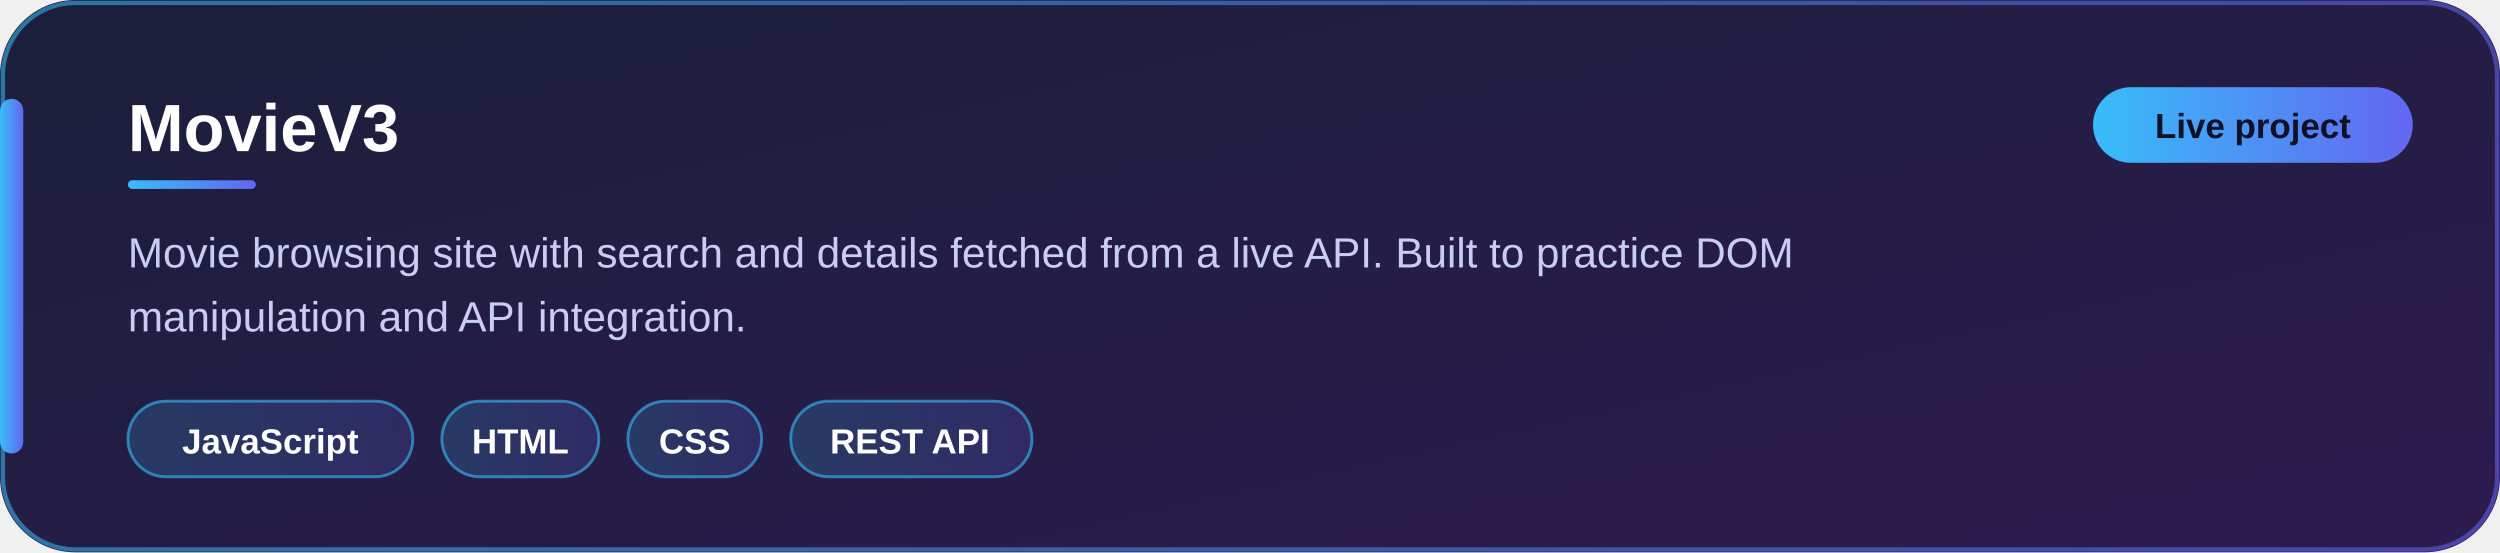
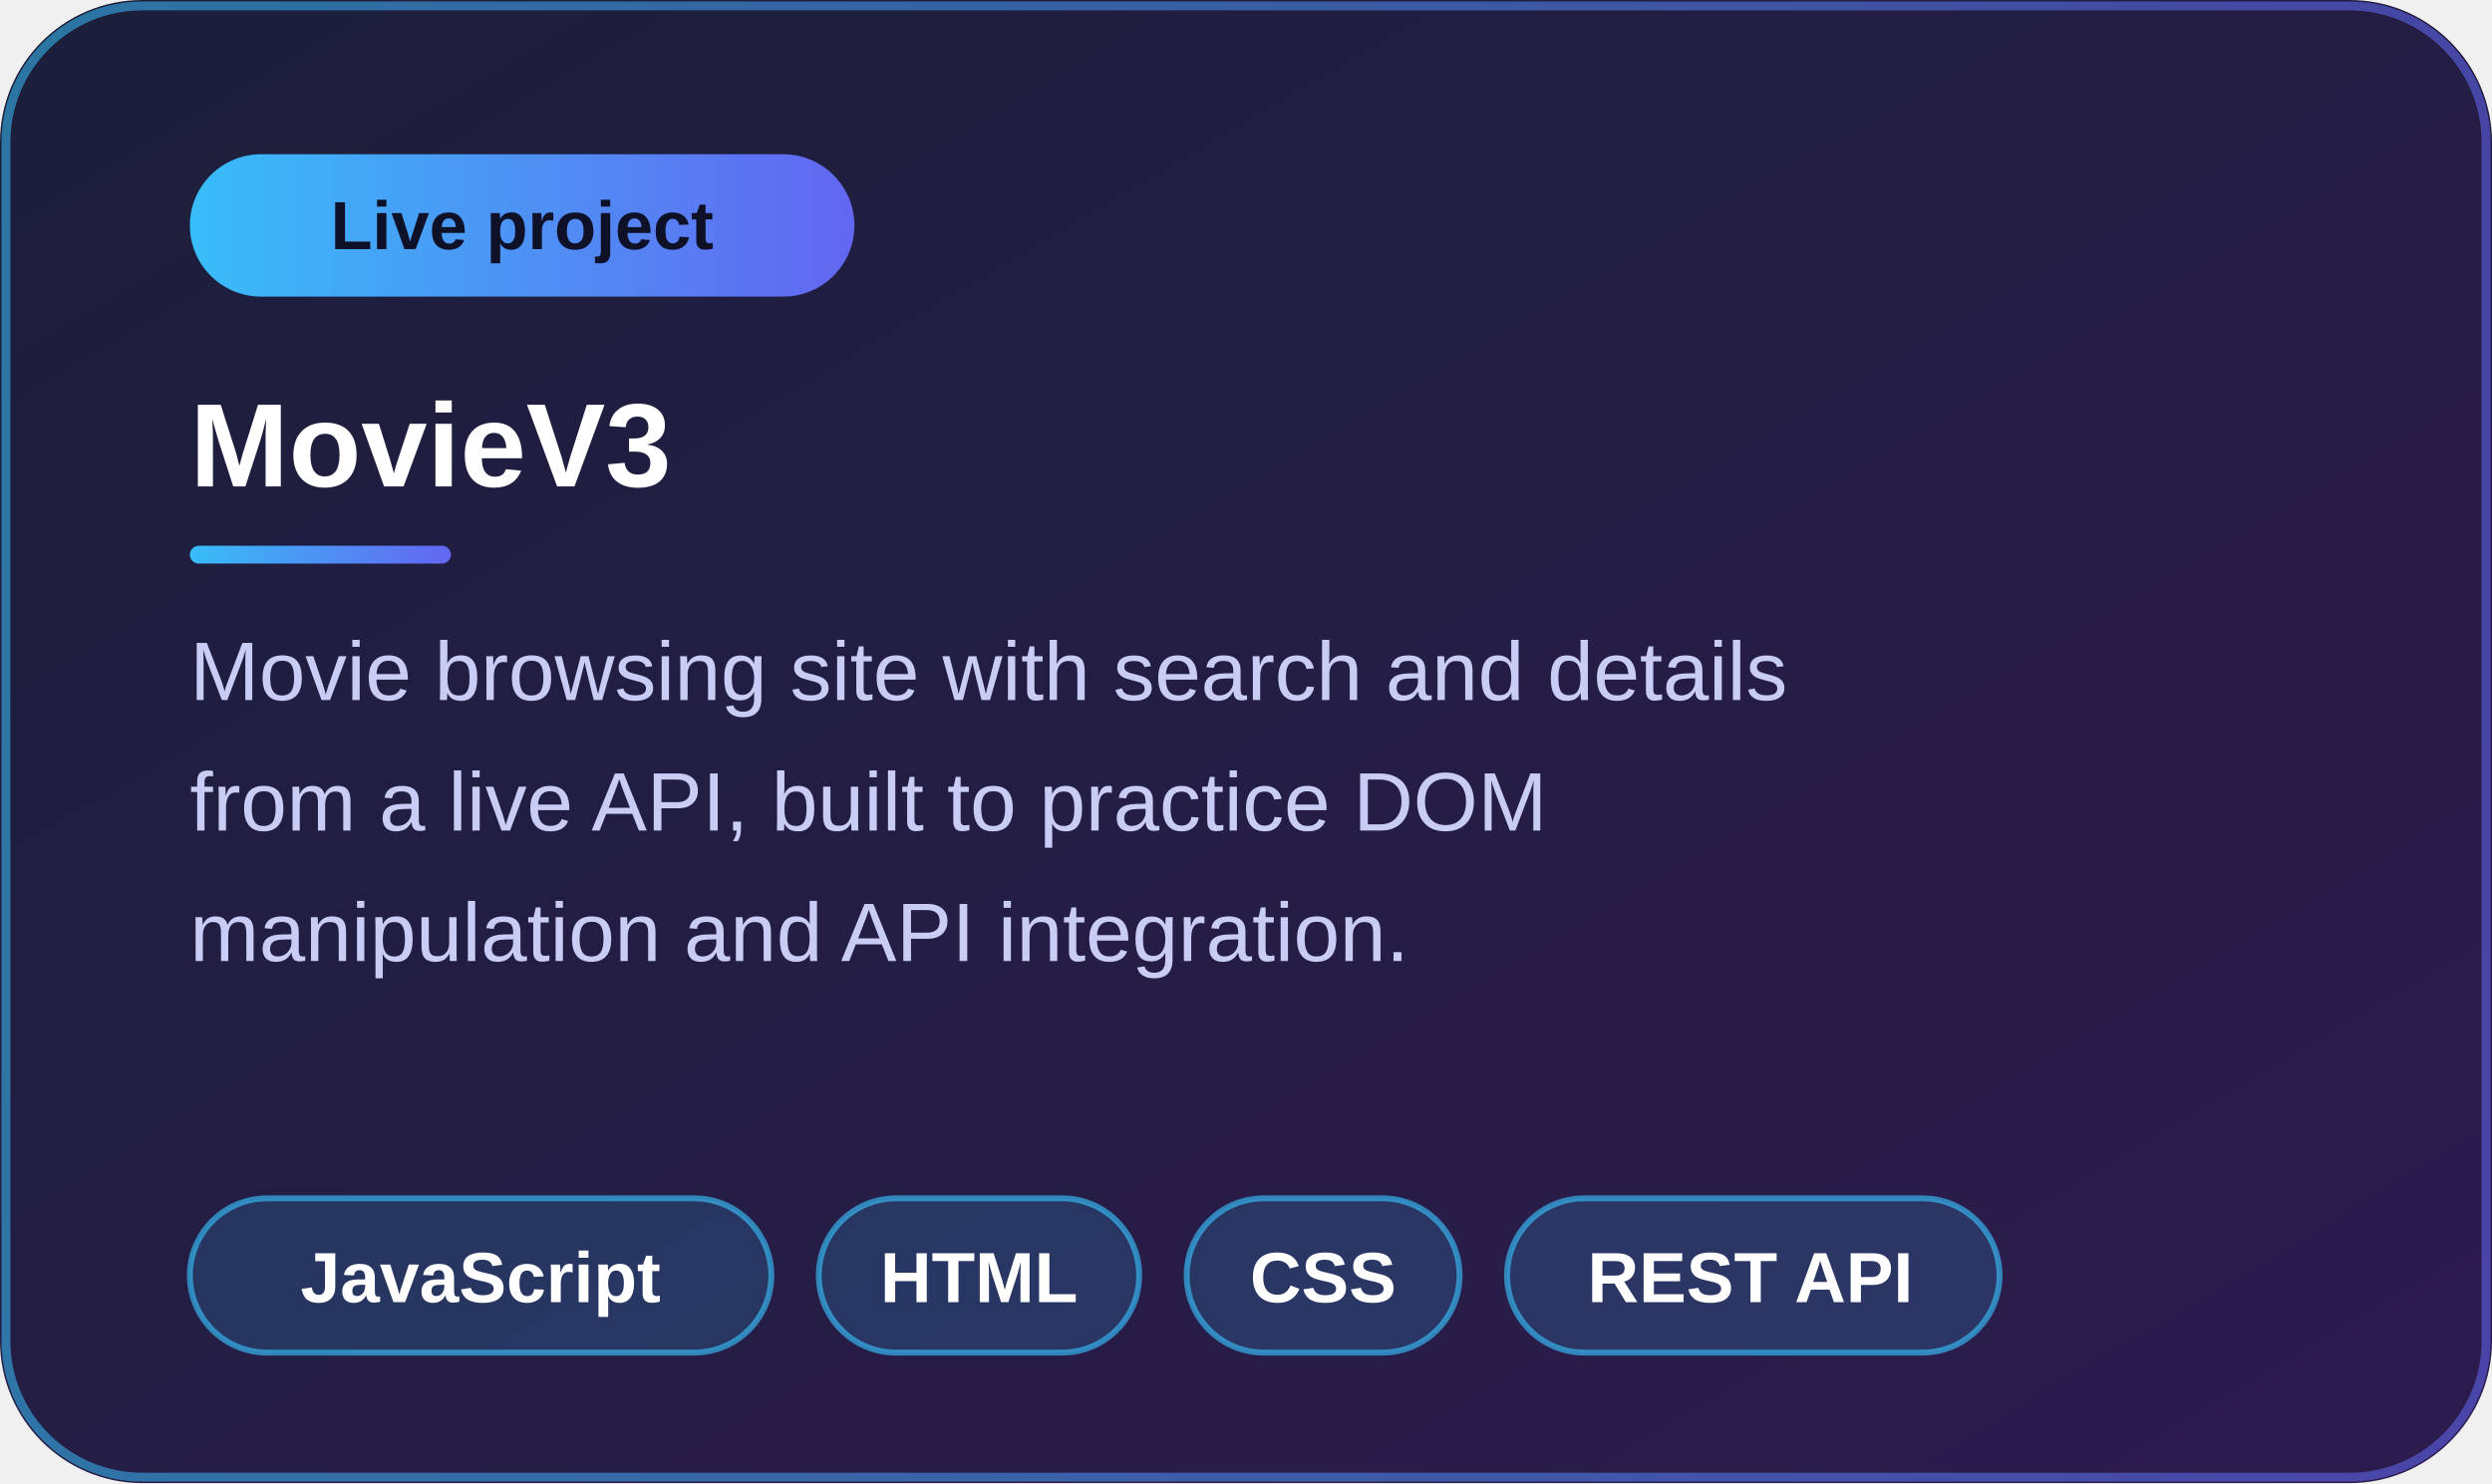
- <svg xmlns="http://www.w3.org/2000/svg" width="860" height="190" viewBox="0 0 860 190" role="img" aria-label="MovieV3">
+ <svg xmlns="http://www.w3.org/2000/svg" width="420" height="250" viewBox="0 0 420 250" role="img" aria-label="MovieV3">
  <defs>
    <linearGradient id="bg" x1="0" y1="0" x2="1" y2="1">
      <stop offset="0" stop-color="#1b1f3b" />
      <stop offset="1" stop-color="#2d1b4e" />
    </linearGradient>
    <linearGradient id="a" x1="0" y1="0" x2="1" y2="0">
      <stop offset="0" stop-color="#38bdf8" />
      <stop offset="1" stop-color="#6366f1" />
    </linearGradient>
  </defs>
-   <rect width="860" height="190" rx="26" fill="url(#bg)" />
-   <rect x="1" y="1" width="858" height="188" rx="25" fill="none" stroke="url(#a)" stroke-opacity="0.55" stroke-width="1.5" />
-   <rect x="0" y="34" width="8" height="122" rx="4" fill="url(#a)" />
-   <text x="44" y="52" font-size="23" font-weight="700" fill="#ffffff" font-family="'Segoe UI',Ubuntu,'Helvetica Neue',Arial,sans-serif">MovieV3</text>
-   <rect x="720" y="30" width="110" height="26" rx="13" fill="url(#a)" />
-   <text x="775.0" y="47.5" font-size="12" font-weight="700" fill="#0f1129" text-anchor="middle" font-family="'Segoe UI',Ubuntu,'Helvetica Neue',Arial,sans-serif">Live project</text>
-   <rect x="44" y="62" width="44" height="3" rx="1.5" fill="url(#a)" />
-   <text x="44" y="92" font-size="14.5" fill="#c9cdf5" font-family="'Segoe UI',Ubuntu,'Helvetica Neue',Arial,sans-serif">Movie browsing site with search and details fetched from a live API. Built to practice DOM</text>
-   <text x="44" y="114" font-size="14.5" fill="#c9cdf5" font-family="'Segoe UI',Ubuntu,'Helvetica Neue',Arial,sans-serif">manipulation and API integration.</text>
-   <rect x="44" y="138" width="98" height="26" rx="13" fill="url(#a)" fill-opacity="0.18" stroke="#38bdf8" stroke-opacity="0.6" />
-   <text x="93" y="156" font-size="12" font-weight="600" fill="#ffffff" text-anchor="middle" font-family="'Segoe UI',Ubuntu,'Helvetica Neue',Arial,sans-serif">JavaScript</text>
-   <rect x="152" y="138" width="54" height="26" rx="13" fill="url(#a)" fill-opacity="0.18" stroke="#38bdf8" stroke-opacity="0.6" />
-   <text x="179" y="156" font-size="12" font-weight="600" fill="#ffffff" text-anchor="middle" font-family="'Segoe UI',Ubuntu,'Helvetica Neue',Arial,sans-serif">HTML</text>
-   <rect x="216" y="138" width="46" height="26" rx="13" fill="url(#a)" fill-opacity="0.18" stroke="#38bdf8" stroke-opacity="0.6" />
-   <text x="239" y="156" font-size="12" font-weight="600" fill="#ffffff" text-anchor="middle" font-family="'Segoe UI',Ubuntu,'Helvetica Neue',Arial,sans-serif">CSS</text>
-   <rect x="272" y="138" width="83" height="26" rx="13" fill="url(#a)" fill-opacity="0.18" stroke="#38bdf8" stroke-opacity="0.6" />
-   <text x="313" y="156" font-size="12" font-weight="600" fill="#ffffff" text-anchor="middle" font-family="'Segoe UI',Ubuntu,'Helvetica Neue',Arial,sans-serif">REST API</text>
+   <rect width="420" height="250" rx="24" fill="url(#bg)" />
+   <rect x="1" y="1" width="418" height="248" rx="23" fill="none" stroke="url(#a)" stroke-opacity="0.55" stroke-width="1.5" />
+   <rect x="32" y="26" width="112" height="24" rx="12" fill="url(#a)" />
+   <text x="88" y="42" font-size="11.5" font-weight="700" fill="#0f1129" text-anchor="middle" font-family="'Segoe UI',Ubuntu,'Helvetica Neue',Arial,sans-serif">Live project</text>
+   <text x="32" y="82" font-size="20" font-weight="700" fill="#ffffff" font-family="'Segoe UI',Ubuntu,'Helvetica Neue',Arial,sans-serif">MovieV3</text>
+   <rect x="32" y="92" width="44" height="3" rx="1.5" fill="url(#a)" />
+   <text x="32" y="118" font-size="14" fill="#c9cdf5" font-family="'Segoe UI',Ubuntu,'Helvetica Neue',Arial,sans-serif">Movie browsing site with search and details</text>
+   <text x="32" y="140" font-size="14" fill="#c9cdf5" font-family="'Segoe UI',Ubuntu,'Helvetica Neue',Arial,sans-serif">from a live API, built to practice DOM</text>
+   <text x="32" y="162" font-size="14" fill="#c9cdf5" font-family="'Segoe UI',Ubuntu,'Helvetica Neue',Arial,sans-serif">manipulation and API integration.</text>
+   <rect x="32" y="202" width="98" height="26" rx="13" fill="#38bdf8" fill-opacity="0.16" stroke="#38bdf8" stroke-opacity="0.65" />
+   <text x="81" y="219.5" font-size="12" font-weight="600" fill="#ffffff" text-anchor="middle" font-family="'Segoe UI',Ubuntu,'Helvetica Neue',Arial,sans-serif">JavaScript</text>
+   <rect x="138" y="202" width="54" height="26" rx="13" fill="#38bdf8" fill-opacity="0.16" stroke="#38bdf8" stroke-opacity="0.65" />
+   <text x="165" y="219.5" font-size="12" font-weight="600" fill="#ffffff" text-anchor="middle" font-family="'Segoe UI',Ubuntu,'Helvetica Neue',Arial,sans-serif">HTML</text>
+   <rect x="200" y="202" width="46" height="26" rx="13" fill="#38bdf8" fill-opacity="0.16" stroke="#38bdf8" stroke-opacity="0.65" />
+   <text x="223" y="219.5" font-size="12" font-weight="600" fill="#ffffff" text-anchor="middle" font-family="'Segoe UI',Ubuntu,'Helvetica Neue',Arial,sans-serif">CSS</text>
+   <rect x="254" y="202" width="83" height="26" rx="13" fill="#38bdf8" fill-opacity="0.16" stroke="#38bdf8" stroke-opacity="0.65" />
+   <text x="295" y="219.5" font-size="12" font-weight="600" fill="#ffffff" text-anchor="middle" font-family="'Segoe UI',Ubuntu,'Helvetica Neue',Arial,sans-serif">REST API</text>
</svg>
